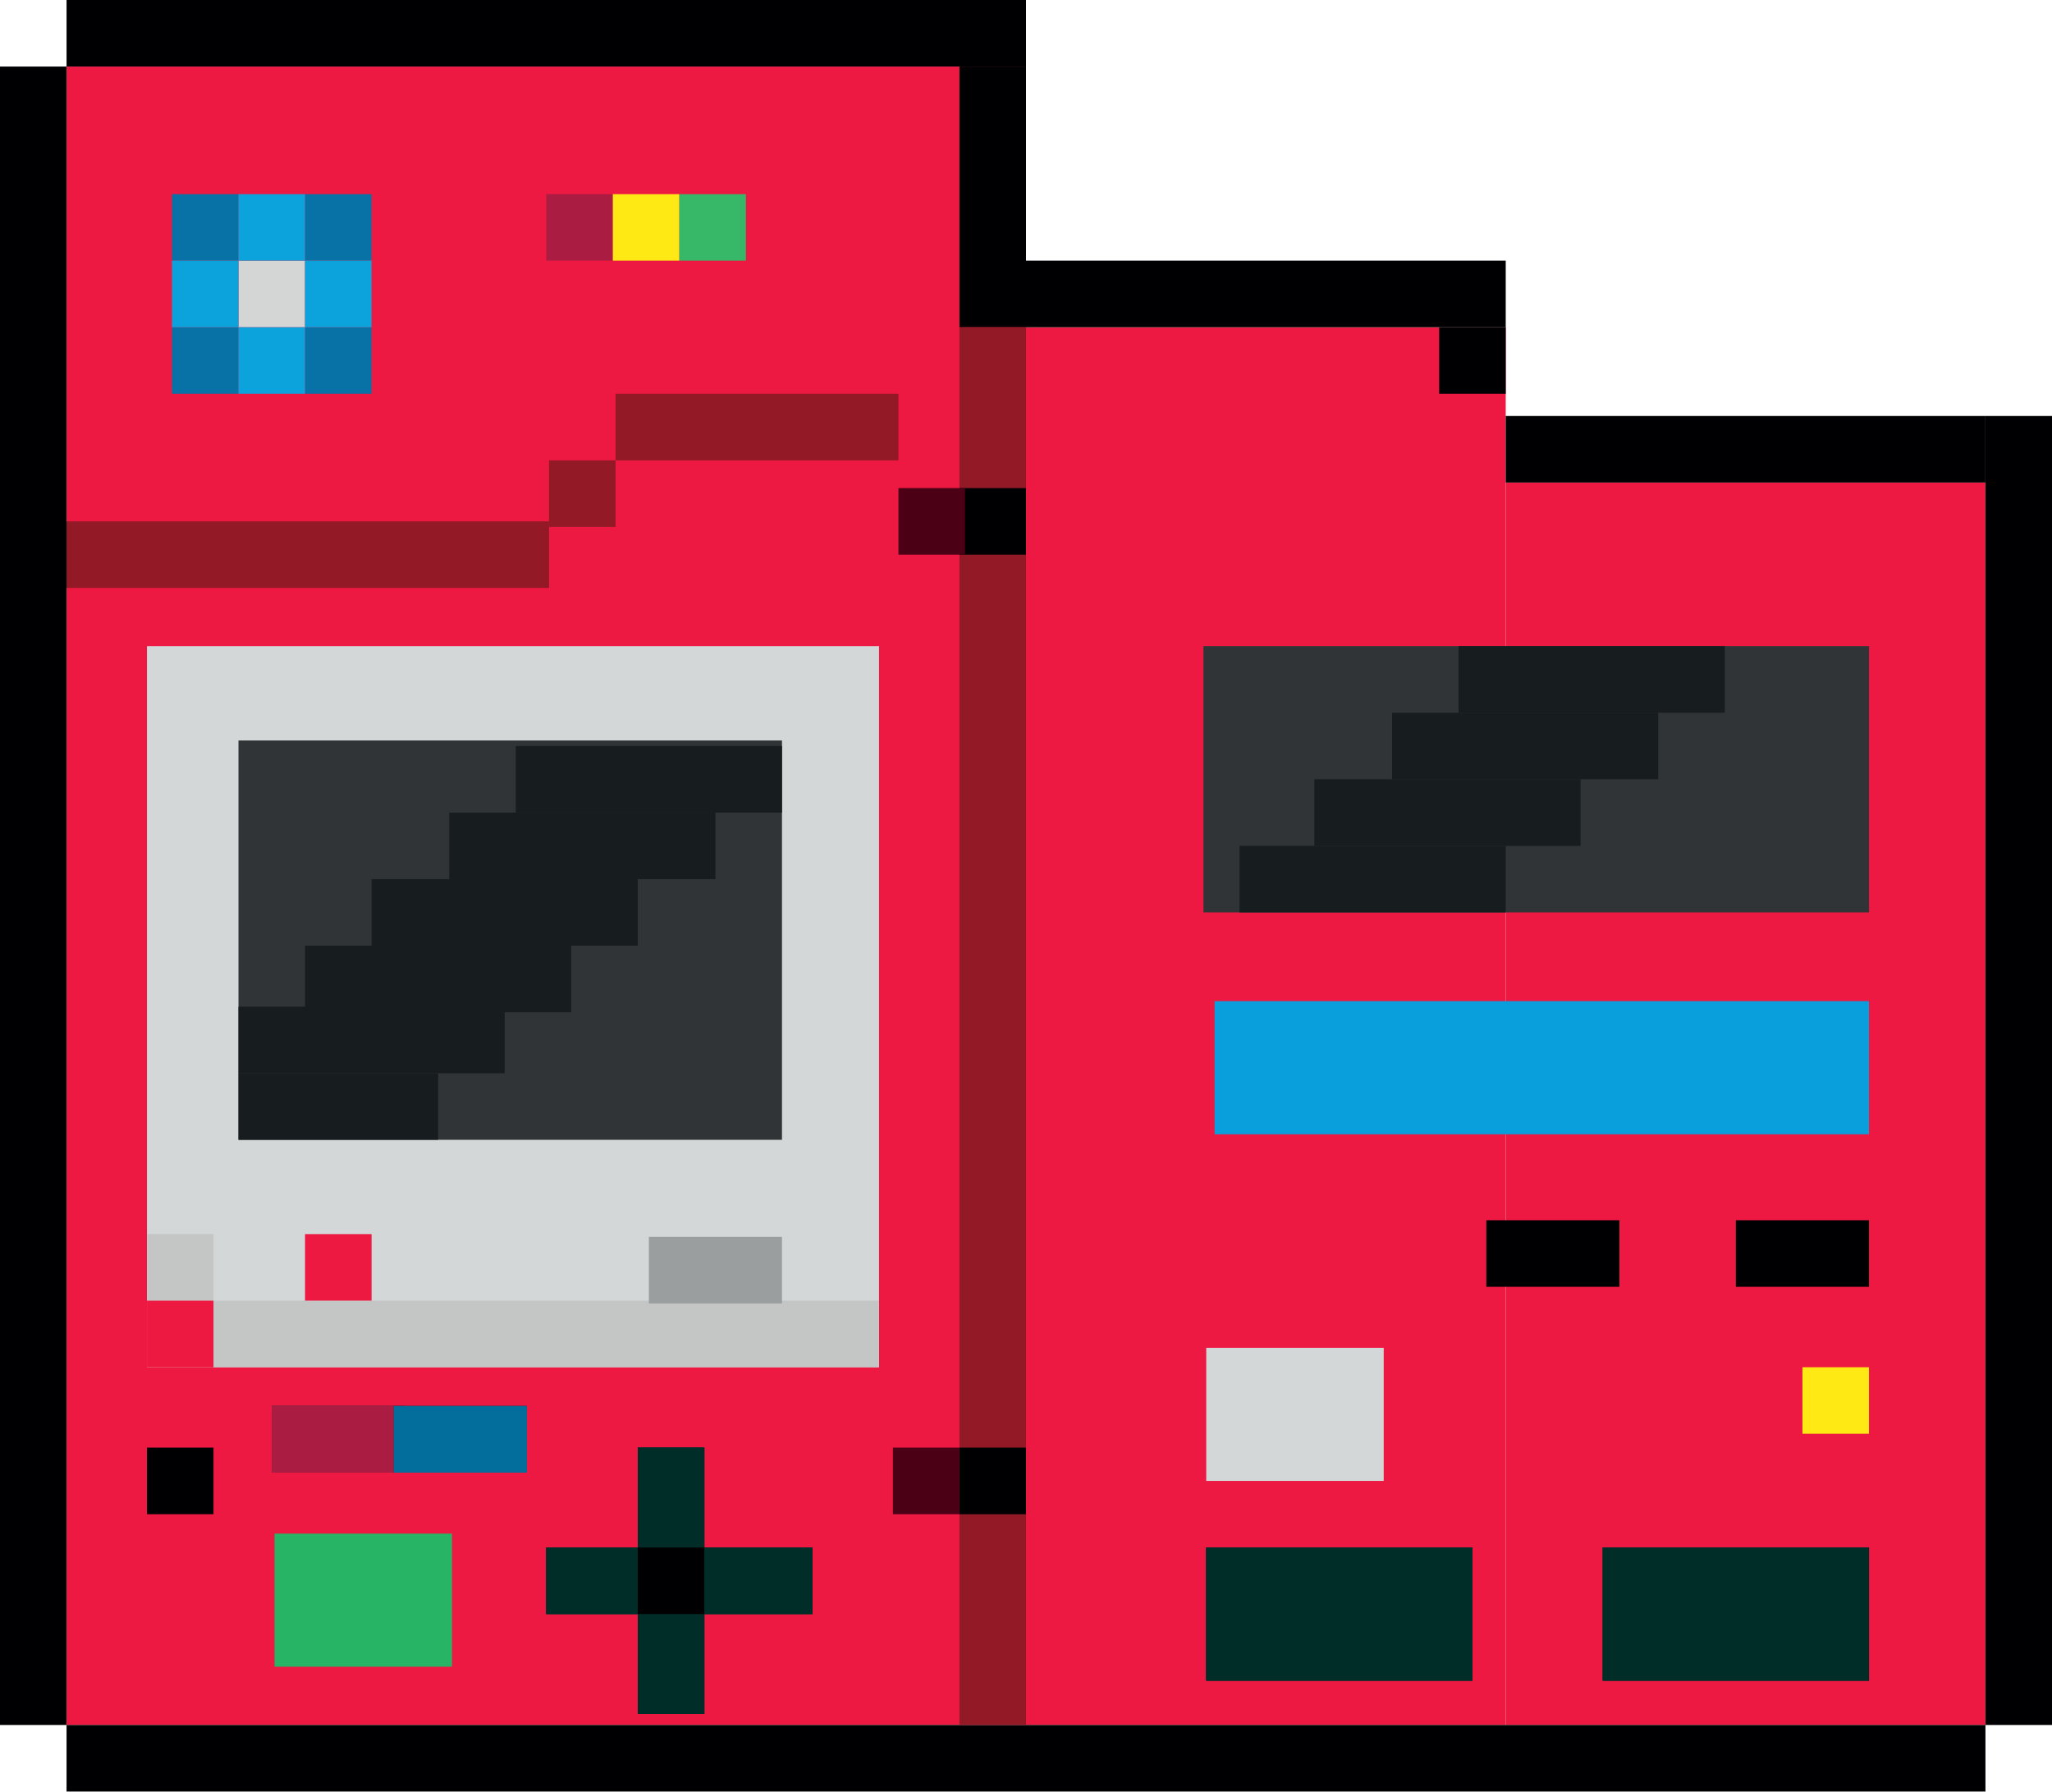
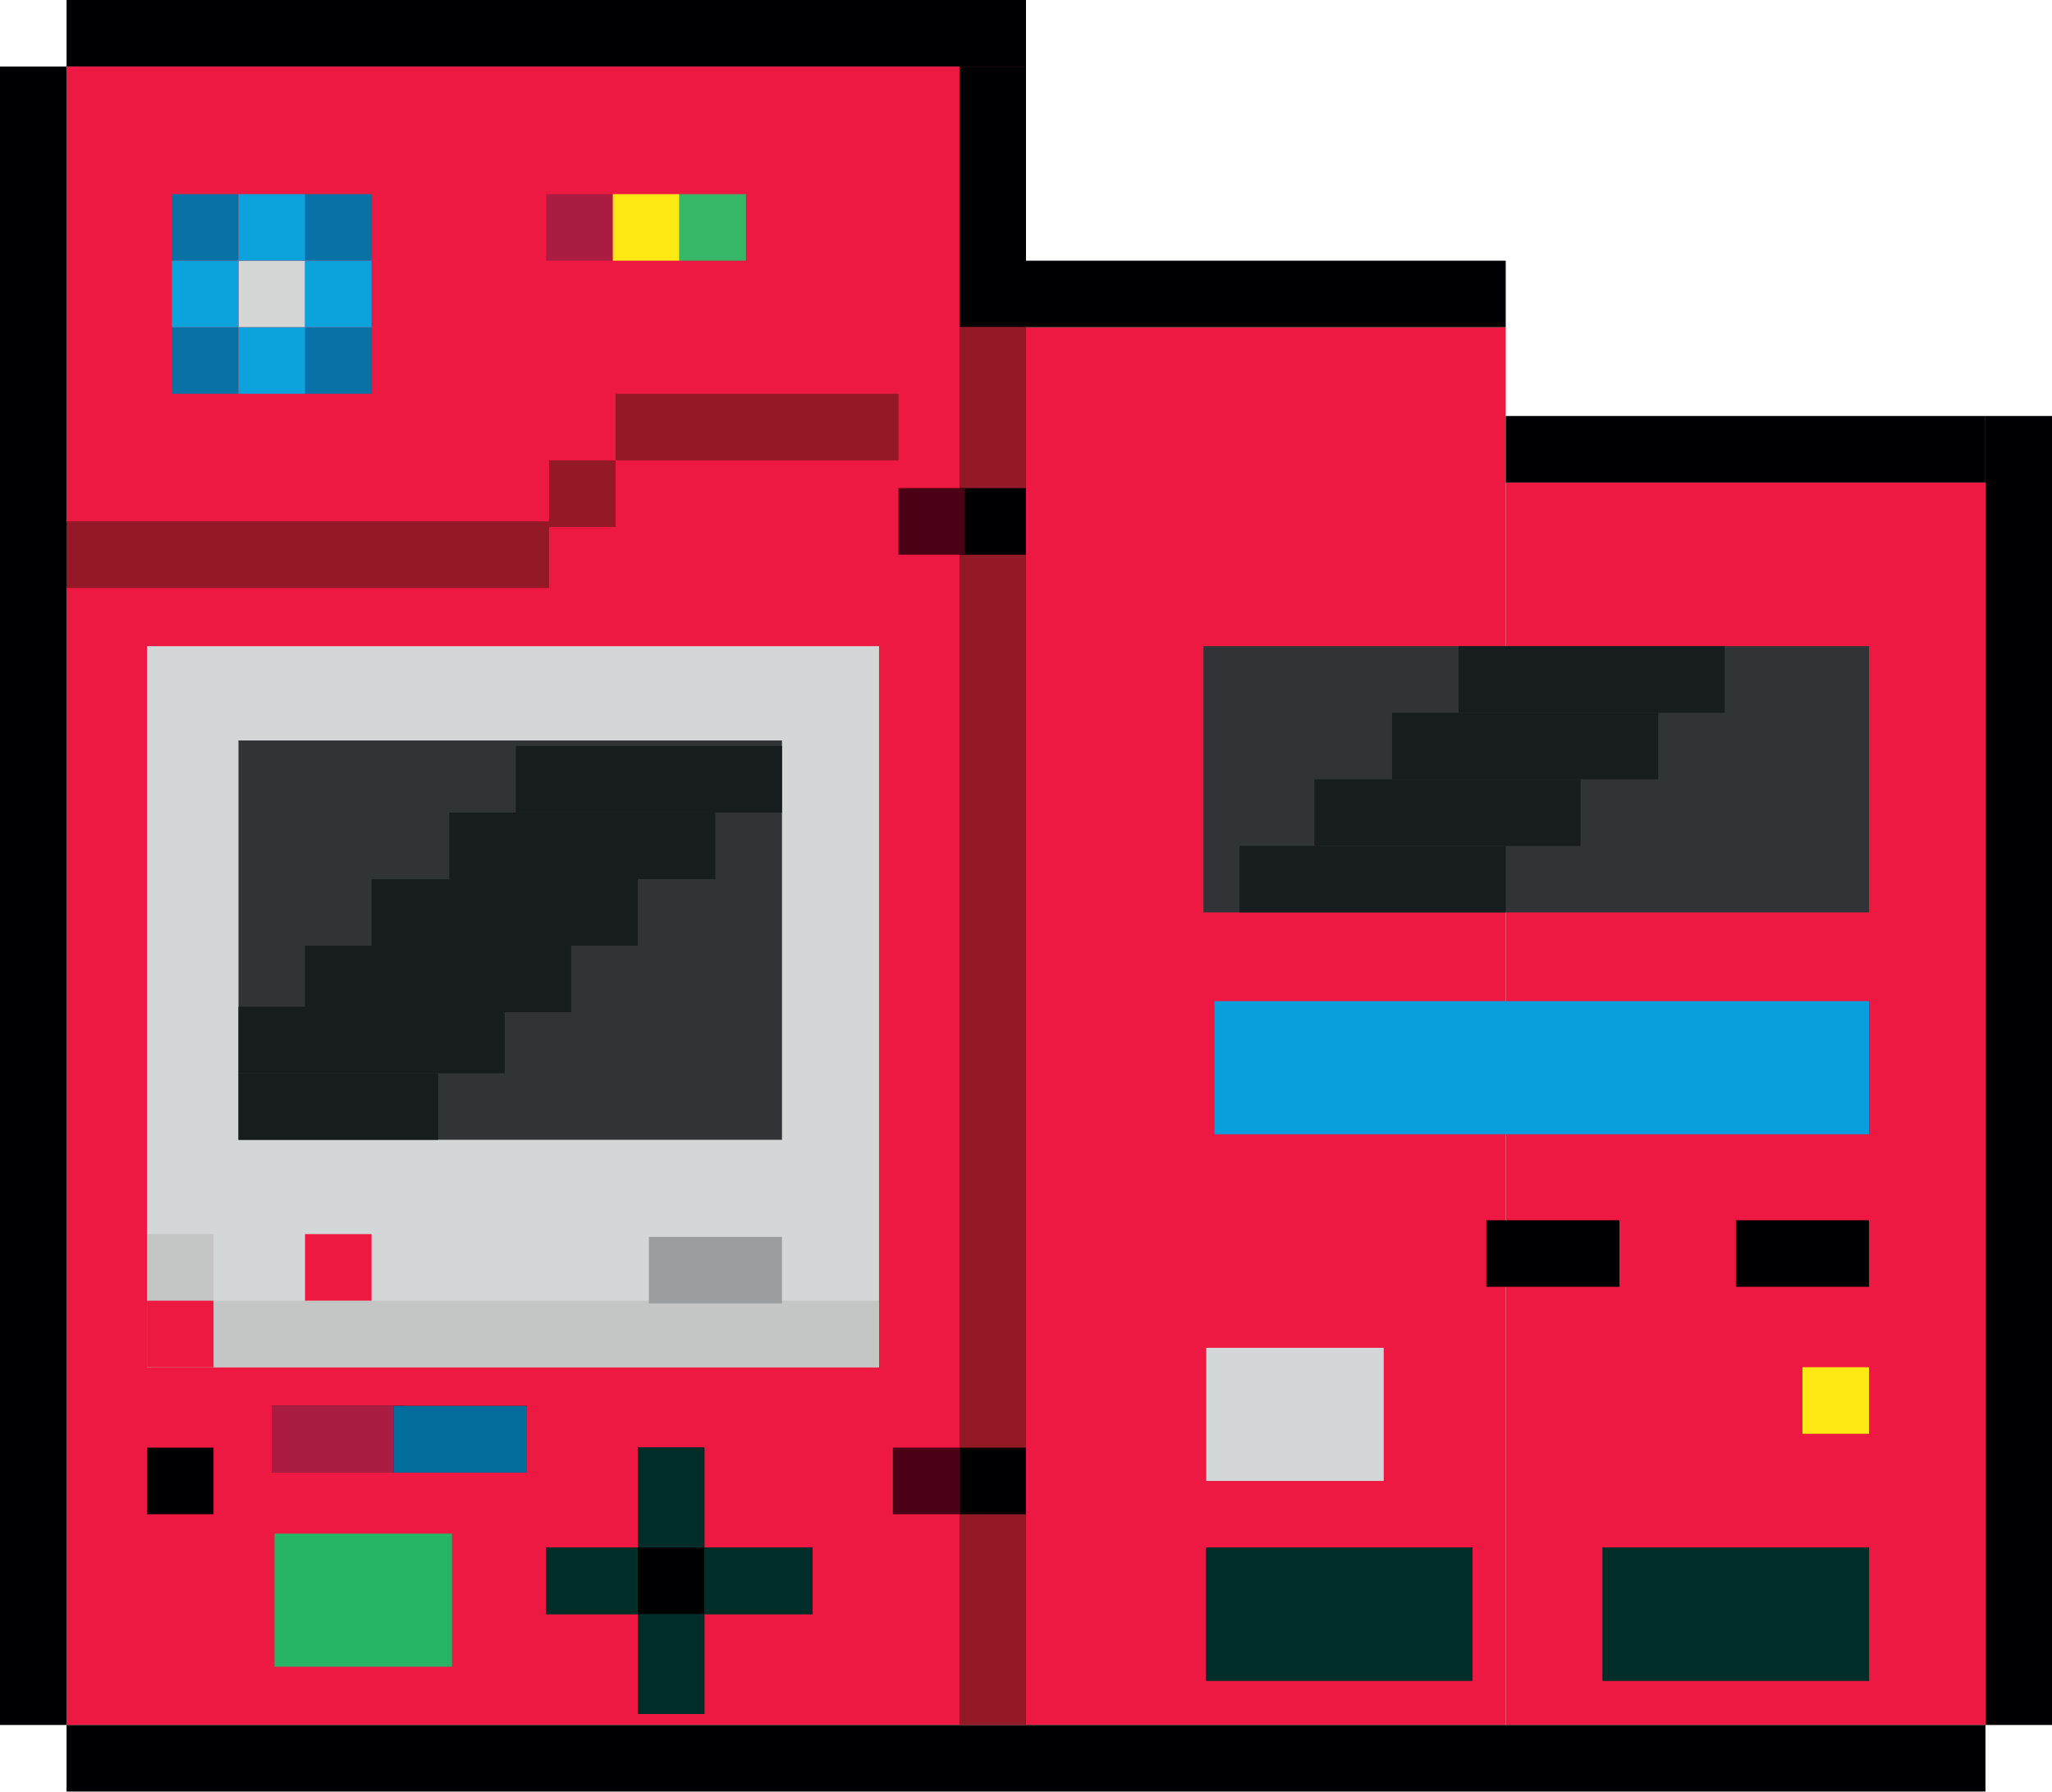
<svg xmlns="http://www.w3.org/2000/svg" width="740" height="646" viewBox="0 0 740 646" fill="none">
  <rect x="24" y="24" width="346" height="598" fill="#ED1942" />
  <rect x="370" y="118" width="173" height="504" fill="#ED1942" />
  <rect x="543" y="174" width="173" height="448" fill="#ED1942" />
  <rect x="24" width="346" height="24" fill="#000002" />
  <rect x="1" y="188" width="197" height="24" fill="#931926" />
  <rect x="370" y="94" width="173" height="24" fill="#000002" />
  <rect x="543" y="150" width="173" height="24" fill="#000002" />
  <rect x="198" y="166" width="24" height="24" fill="#931926" />
  <rect x="222" y="142" width="102" height="24" fill="#931926" />
-   <rect x="519" y="118" width="24" height="24" fill="#000002" />
  <rect x="197" y="70" width="24" height="24" fill="#AB1C42" />
  <rect x="221" y="70" width="24" height="24" fill="#FEE914" />
  <rect x="245" y="70" width="24" height="24" fill="#37B768" />
  <rect x="62" y="118" width="24" height="24" fill="#0871A6" />
  <rect x="110" y="70" width="24" height="24" fill="#0871A6" />
  <rect x="62" y="70" width="24" height="24" fill="#0871A6" />
  <rect x="110" y="118" width="24" height="24" fill="#0871A6" />
  <rect x="86" y="94" width="24" height="24" fill="#D4D6D5" />
  <rect x="86" y="70" width="24" height="24" fill="#0CA2DC" />
  <rect x="62" y="94" width="24" height="24" fill="#0CA2DC" />
  <rect x="86" y="118" width="24" height="24" fill="#0CA2DC" />
  <rect x="110" y="94" width="24" height="24" fill="#0CA2DC" />
  <rect x="24" y="622" width="692" height="24" fill="#000002" />
  <rect y="24" width="24" height="598" fill="#000002" />
  <rect x="346" y="24" width="24" height="94" fill="#000002" />
  <rect x="346" y="118" width="24" height="504" fill="#931926" />
  <rect x="716" y="150" width="24" height="472" fill="#000002" />
  <rect x="346" y="176" width="24" height="24" fill="#000002" />
  <rect x="324" y="176" width="24" height="24" fill="#4C0016" />
  <rect x="322" y="522" width="24" height="24" fill="#4C0016" />
  <rect x="346" y="522" width="24" height="24" fill="#000002" />
  <rect x="53" y="233" width="264" height="260" fill="#D3D7D8" />
  <rect x="438" y="361" width="236" height="48" fill="#089FDC" />
  <rect x="434" y="233" width="240" height="96" fill="#303437" />
  <rect x="77" y="469" width="240" height="24" fill="#C4C6C5" />
  <rect x="53" y="445" width="24" height="24" fill="#C4C6C5" />
  <rect x="53" y="469" width="24" height="24" fill="#ED1941" />
  <rect x="110" y="445" width="24" height="24" fill="#ED1941" />
  <rect x="234" y="446" width="48" height="24" fill="#9A9E9F" />
  <rect x="86" y="267" width="196" height="144" fill="#303437" />
  <rect x="186" y="269" width="96" height="24" fill="#171C1F" />
  <rect x="162" y="293" width="96" height="24" fill="#171C1F" />
  <rect x="86" y="363" width="96" height="24" fill="#171C1F" />
  <rect x="86" y="387" width="72" height="24" fill="#171C1F" />
  <rect x="134" y="317" width="96" height="24" fill="#171C1F" />
  <rect x="526" y="233" width="96" height="24" fill="#171C1F" />
  <rect x="502" y="257" width="96" height="24" fill="#171C1F" />
  <rect x="474" y="281" width="96" height="24" fill="#171C1F" />
  <rect x="626" y="440" width="48" height="24" fill="#000002" />
  <rect x="536" y="440" width="48" height="24" fill="#000002" />
  <rect x="53" y="522" width="24" height="24" fill="#000002" />
  <rect x="447" y="305" width="96" height="24" fill="#171C1F" />
  <rect x="650" y="493" width="24" height="24" fill="#FEE914" />
  <rect x="110" y="341" width="96" height="24" fill="#171C1F" />
  <rect x="99" y="553" width="64" height="48" fill="#28B465" />
  <rect x="435" y="486" width="64" height="48" fill="#D3D7D8" />
  <rect x="578" y="558" width="96" height="48" fill="#002D28" />
  <rect x="578" y="558" width="96" height="48" fill="#002D28" />
  <rect x="578" y="558" width="96" height="48" fill="#002D28" />
  <rect x="578" y="558" width="96" height="48" fill="#002D28" />
  <rect x="435" y="558" width="96" height="48" fill="#002D28" />
  <rect x="435" y="558" width="96" height="48" fill="#002D28" />
  <rect x="435" y="558" width="96" height="48" fill="#002D28" />
  <rect x="435" y="558" width="96" height="48" fill="#002D28" />
  <rect x="197" y="558" width="96" height="24" fill="#002D28" />
  <rect x="197" y="558" width="96" height="24" fill="#002D28" />
  <rect x="197" y="558" width="96" height="24" fill="#002D28" />
  <rect x="197" y="558" width="96" height="24" fill="#002D28" />
  <rect x="98" y="507" width="48" height="24" fill="#002D28" />
  <rect x="98" y="507" width="48" height="24" fill="#002D28" />
  <rect x="98" y="507" width="48" height="24" fill="#002D28" />
  <rect x="98" y="507" width="48" height="24" fill="#AB1C42" />
  <rect x="98" y="507" width="48" height="24" fill="#AB1C42" />
  <rect x="98" y="507" width="48" height="24" fill="#AB1C42" />
  <rect x="98" y="507" width="48" height="24" fill="#AB1C42" />
  <rect x="142" y="507" width="48" height="24" fill="#002D28" />
  <rect x="142" y="507" width="48" height="24" fill="#002D28" />
  <rect x="142" y="507" width="48" height="24" fill="#002D28" />
  <rect x="142" y="507" width="48" height="24" fill="#AB1C42" />
  <rect x="142" y="507" width="48" height="24" fill="#AB1C42" />
  <rect x="142" y="507" width="48" height="24" fill="#AB1C42" />
  <rect x="142" y="507" width="48" height="24" fill="#036D9C" />
  <rect x="230" y="522" width="24" height="96" fill="#002D28" />
  <rect x="230" y="522" width="24" height="96" fill="#002D28" />
  <rect x="230" y="522" width="24" height="96" fill="#002D28" />
  <rect x="230" y="522" width="24" height="96" fill="#002D28" />
  <rect x="230" y="558" width="24" height="24" fill="#000002" />
</svg>
